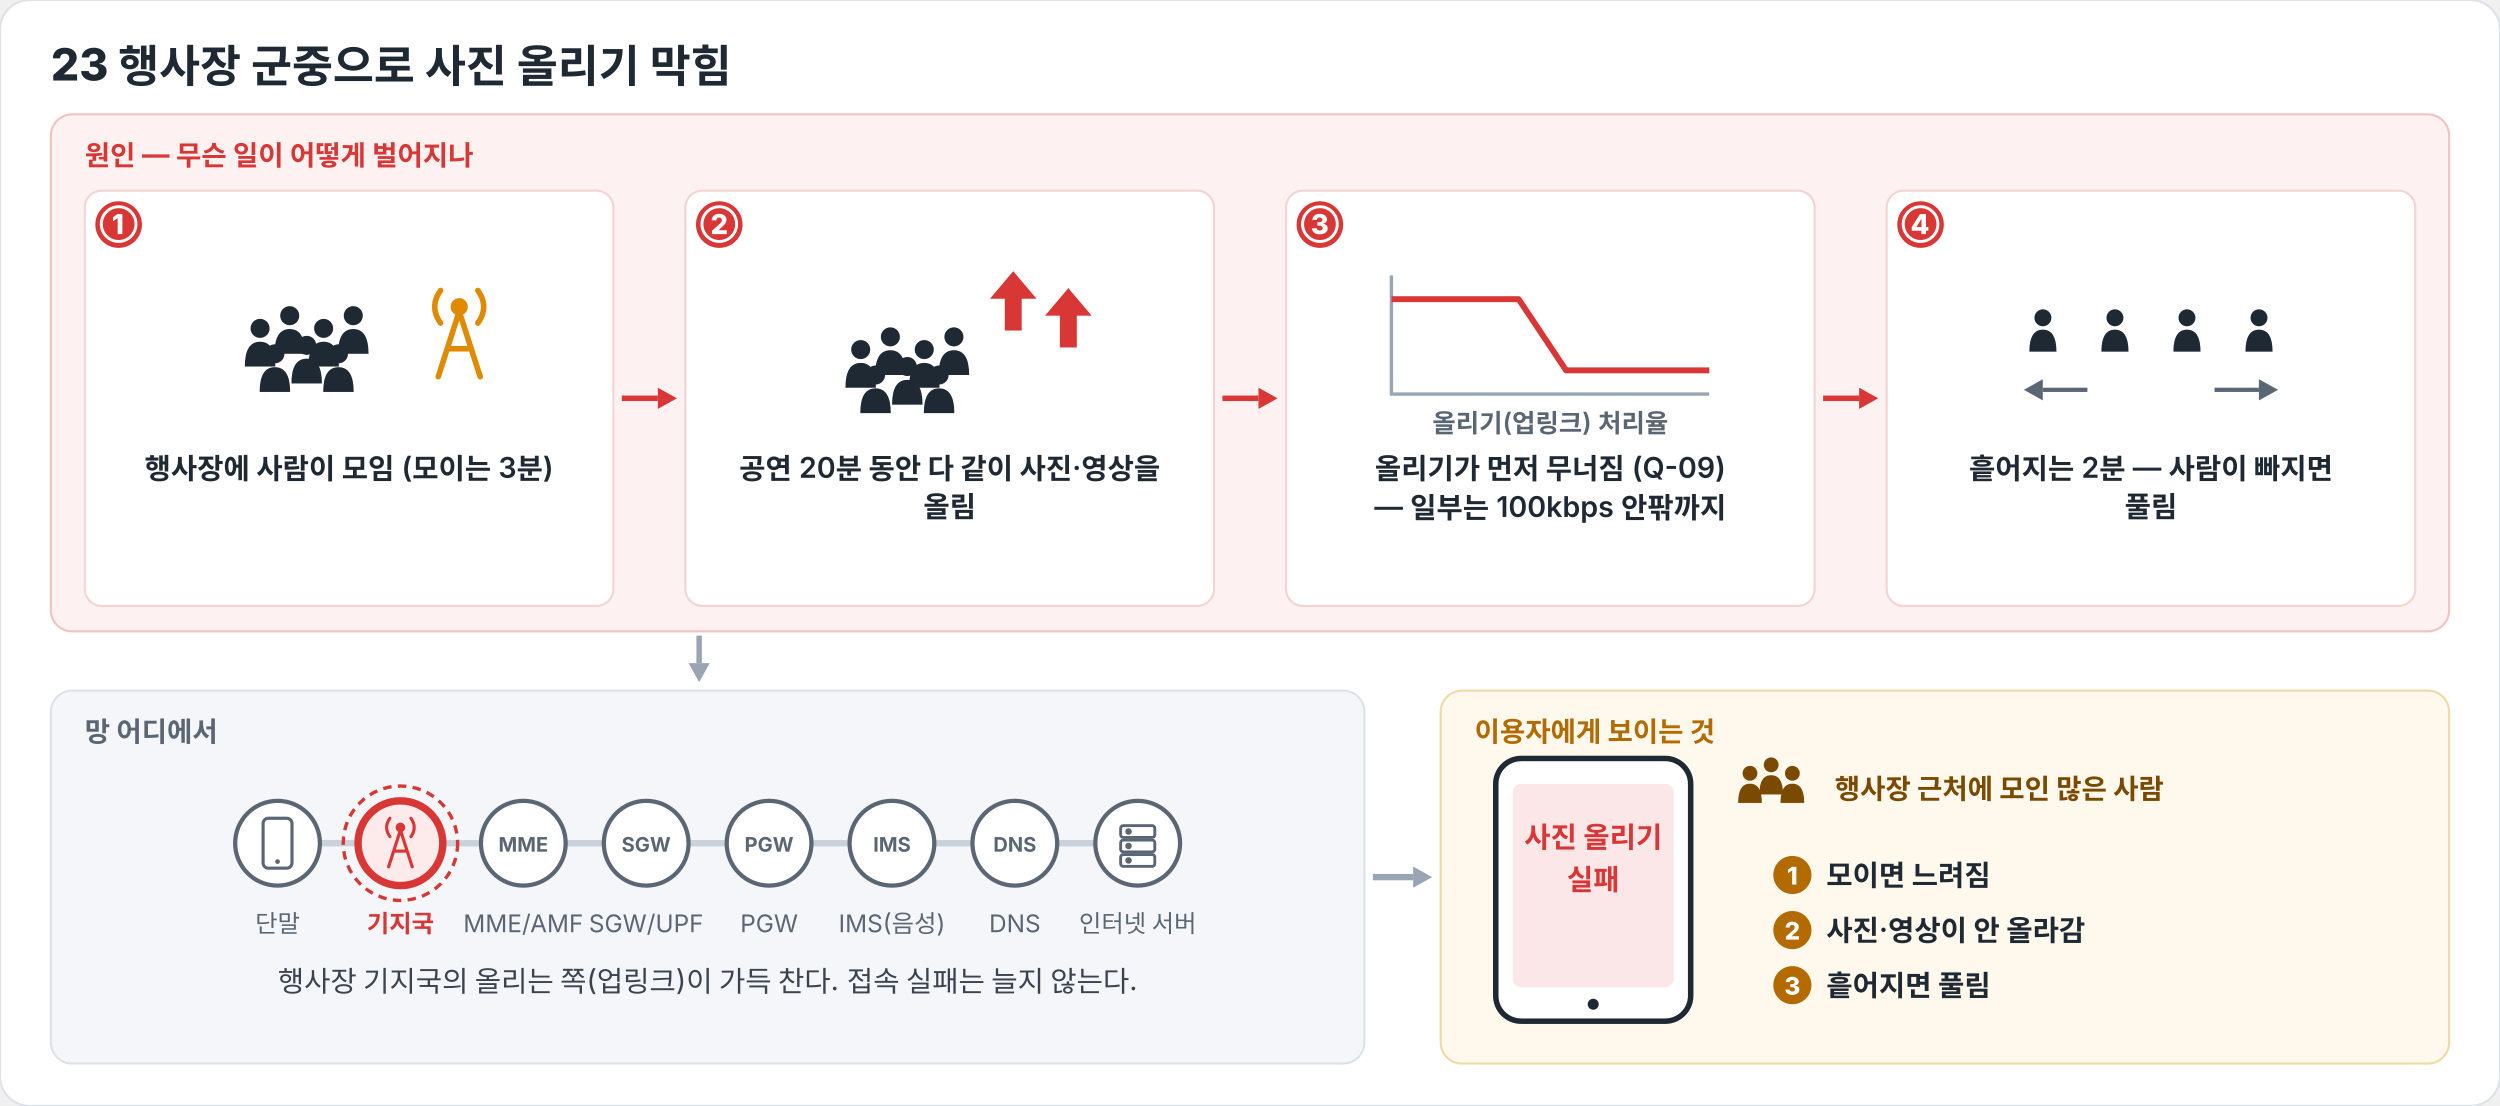
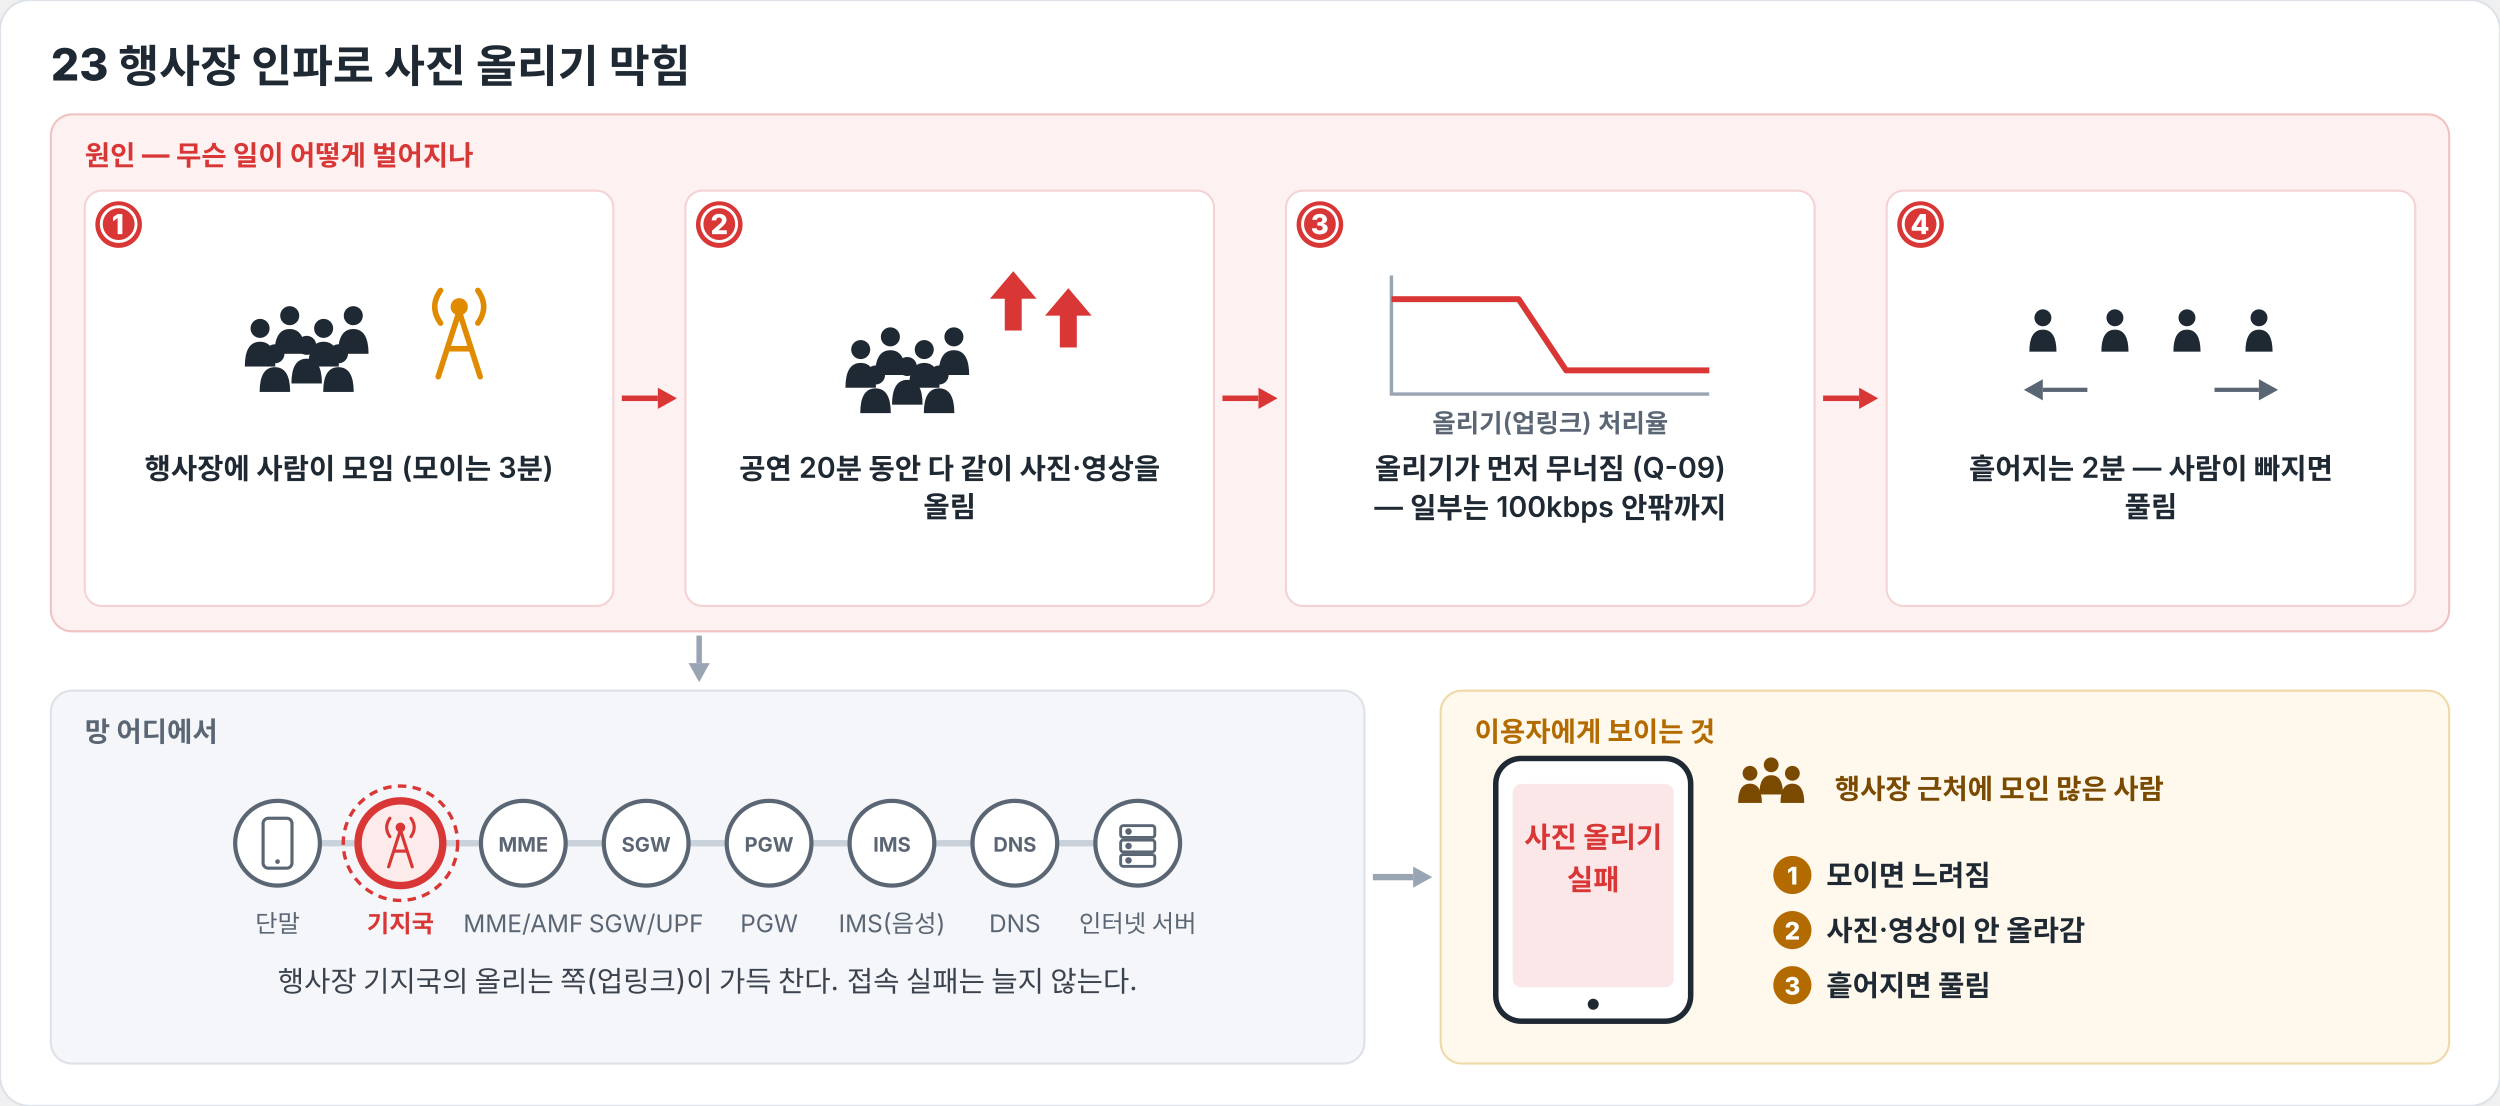
<svg xmlns="http://www.w3.org/2000/svg" viewBox="0 0 1180 522" width="1180" height="522" font-family="-apple-system,'Apple SD Gothic Neo','Hiragino Sans',sans-serif">
  <rect width="1180" height="522" rx="14" fill="#fff" stroke="#dde2e8" />
-   <text x="24" y="38" font-size="21" font-weight="800" fill="#1f2933">23  행사장 군중으로 사진 올리기 막힘</text>
+   <text x="24" y="38" font-size="21" font-weight="800" fill="#1f2933">23  행사장 인파로 사진 올리기 막힘</text>
  <rect x="24" y="54" width="1132" height="244" rx="10" fill="#fdf1f1" stroke="#f1c2c2" />
  <text x="40" y="78" font-size="13" font-weight="700" fill="#d93636">원인 — 무슨 일이 어떻게 벌어지나</text>
  <rect x="40.0" y="90" width="249.5" height="196" rx="8" fill="#fff" stroke="#f3d3d3" />
  <circle cx="56.0" cy="106" r="11" fill="#d93636" />
  <text x="56.0" y="110.5" font-size="13" fill="#fff" font-weight="800" text-anchor="middle">①</text>
  <g transform="translate(122.75,164) scale(0.9)" fill="#1f2933">
    <circle cx="0" cy="-10" r="5" />
    <path d="M-8,10 Q-8,-3 0,-3 Q8,-3 8,10 Z" />
  </g>
  <g transform="translate(136.75,158) scale(0.9)" fill="#1f2933">
    <circle cx="0" cy="-10" r="5" />
    <path d="M-8,10 Q-8,-3 0,-3 Q8,-3 8,10 Z" />
  </g>
  <g transform="translate(152.75,164) scale(0.9)" fill="#1f2933">
    <circle cx="0" cy="-10" r="5" />
    <path d="M-8,10 Q-8,-3 0,-3 Q8,-3 8,10 Z" />
  </g>
  <g transform="translate(166.75,158) scale(0.9)" fill="#1f2933">
    <circle cx="0" cy="-10" r="5" />
    <path d="M-8,10 Q-8,-3 0,-3 Q8,-3 8,10 Z" />
  </g>
  <g transform="translate(129.75,176) scale(0.9)" fill="#1f2933">
    <circle cx="0" cy="-10" r="5" />
    <path d="M-8,10 Q-8,-3 0,-3 Q8,-3 8,10 Z" />
  </g>
  <g transform="translate(144.75,172) scale(0.9)" fill="#1f2933">
    <circle cx="0" cy="-10" r="5" />
    <path d="M-8,10 Q-8,-3 0,-3 Q8,-3 8,10 Z" />
  </g>
  <g transform="translate(159.75,176) scale(0.9)" fill="#1f2933">
    <circle cx="0" cy="-10" r="5" />
    <path d="M-8,10 Q-8,-3 0,-3 Q8,-3 8,10 Z" />
  </g>
  <g transform="translate(216.75,158) scale(1.1)" stroke="#e08a00" stroke-width="2.4" fill="none" stroke-linecap="round">
    <path d="M-9,18 L0,-10 L9,18 M-5,6 L5,6" />
    <circle cx="0" cy="-12" r="2.5" fill="#e08a00" />
    <path d="M-8,-19 Q-13,-12 -8,-5 M8,-19 Q13,-12 8,-5" />
  </g>
  <text x="164.75" y="226" font-size="13.5" fill="#1f2933" font-weight="600" text-anchor="middle">행사장에 사람이 모임 (모이는 3분)</text>
  <line x1="293.5" y1="188" x2="310.5" y2="188.0" stroke="#d93636" stroke-width="2.6" />
  <polygon points="319.5,188 310.5,183.0 310.5,193.0" fill="#d93636" />
  <rect x="323.5" y="90" width="249.5" height="196" rx="8" fill="#fff" stroke="#f3d3d3" />
  <circle cx="339.5" cy="106" r="11" fill="#d93636" />
  <text x="339.5" y="110.5" font-size="13" fill="#fff" font-weight="800" text-anchor="middle">②</text>
  <g transform="translate(406.25,174) scale(0.9)" fill="#1f2933">
    <circle cx="0" cy="-10" r="5" />
    <path d="M-8,10 Q-8,-3 0,-3 Q8,-3 8,10 Z" />
  </g>
  <g transform="translate(420.25,168) scale(0.9)" fill="#1f2933">
    <circle cx="0" cy="-10" r="5" />
    <path d="M-8,10 Q-8,-3 0,-3 Q8,-3 8,10 Z" />
  </g>
  <g transform="translate(436.25,174) scale(0.9)" fill="#1f2933">
    <circle cx="0" cy="-10" r="5" />
    <path d="M-8,10 Q-8,-3 0,-3 Q8,-3 8,10 Z" />
  </g>
  <g transform="translate(450.25,168) scale(0.9)" fill="#1f2933">
    <circle cx="0" cy="-10" r="5" />
    <path d="M-8,10 Q-8,-3 0,-3 Q8,-3 8,10 Z" />
  </g>
  <g transform="translate(413.25,186) scale(0.9)" fill="#1f2933">
    <circle cx="0" cy="-10" r="5" />
    <path d="M-8,10 Q-8,-3 0,-3 Q8,-3 8,10 Z" />
  </g>
  <g transform="translate(428.25,182) scale(0.9)" fill="#1f2933">
    <circle cx="0" cy="-10" r="5" />
    <path d="M-8,10 Q-8,-3 0,-3 Q8,-3 8,10 Z" />
  </g>
  <g transform="translate(443.25,186) scale(0.9)" fill="#1f2933">
    <circle cx="0" cy="-10" r="5" />
    <path d="M-8,10 Q-8,-3 0,-3 Q8,-3 8,10 Z" />
  </g>
  <g transform="translate(478.25,144)" fill="#d93636">
    <polygon points="0,-16 -11,-3 -4,-3 -4,12 4,12 4,-3 11,-3" />
  </g>
  <g transform="translate(504.25,152)" fill="#d93636">
    <polygon points="0,-16 -11,-3 -4,-3 -4,12 4,12 4,-3 11,-3" />
  </g>
  <text x="448.25" y="226" font-size="13.5" fill="#1f2933" font-weight="600" text-anchor="middle">공연 20분 동안 다 같이 사진·영상을</text>
  <text x="448.25" y="244" font-size="13.5" fill="#1f2933" font-weight="600" text-anchor="middle">올림</text>
  <line x1="577.0" y1="188" x2="594.0" y2="188.0" stroke="#d93636" stroke-width="2.6" />
  <polygon points="603.0,188 594.0,183.0 594.0,193.0" fill="#d93636" />
  <rect x="607.0" y="90" width="249.5" height="196" rx="8" fill="#fff" stroke="#f3d3d3" />
  <circle cx="623.0" cy="106" r="11" fill="#d93636" />
  <text x="623.0" y="110.5" font-size="13" fill="#fff" font-weight="800" text-anchor="middle">③</text>
  <path d="M656.75,130.0 L656.75,186.0 L806.75,186.0" fill="none" stroke="#9aa5b4" stroke-width="1.6" />
  <path d="M656.8,141.2 L716.8,141.2 L739.2,174.8 L806.8,174.8" fill="none" stroke="#d93636" stroke-width="2.8" stroke-linejoin="round" />
  <text x="731.75" y="204" font-size="12" fill="#5b6675" font-weight="600" text-anchor="middle">올리기(업링크) 처리율</text>
  <text x="731.75" y="226" font-size="13.5" fill="#1f2933" font-weight="600" text-anchor="middle">올리기가 먼저 무너짐 (Q-09)</text>
  <text x="731.75" y="244" font-size="13.5" fill="#1f2933" font-weight="600" text-anchor="middle">— 일부는 100kbps 안팎까지</text>
  <line x1="860.5" y1="188" x2="877.5" y2="188.0" stroke="#d93636" stroke-width="2.6" />
  <polygon points="886.5,188 877.5,183.0 877.5,193.0" fill="#d93636" />
  <rect x="890.5" y="90" width="249.5" height="196" rx="8" fill="#fff" stroke="#f3d3d3" />
  <circle cx="906.5" cy="106" r="11" fill="#d93636" />
  <text x="906.5" y="110.5" font-size="13" fill="#fff" font-weight="800" text-anchor="middle">④</text>
  <g transform="translate(964.25,158) scale(0.8)" fill="#1f2933">
    <circle cx="0" cy="-10" r="5" />
    <path d="M-8,10 Q-8,-3 0,-3 Q8,-3 8,10 Z" />
  </g>
  <g transform="translate(998.25,158) scale(0.8)" fill="#1f2933">
    <circle cx="0" cy="-10" r="5" />
    <path d="M-8,10 Q-8,-3 0,-3 Q8,-3 8,10 Z" />
  </g>
  <g transform="translate(1032.25,158) scale(0.8)" fill="#1f2933">
    <circle cx="0" cy="-10" r="5" />
    <path d="M-8,10 Q-8,-3 0,-3 Q8,-3 8,10 Z" />
  </g>
  <g transform="translate(1066.25,158) scale(0.8)" fill="#1f2933">
    <circle cx="0" cy="-10" r="5" />
    <path d="M-8,10 Q-8,-3 0,-3 Q8,-3 8,10 Z" />
  </g>
  <line x1="985.25" y1="184" x2="964.2" y2="184.0" stroke="#5b6675" stroke-width="2" />
  <polygon points="955.25,184 964.2,189.0 964.2,179.0" fill="#5b6675" />
  <line x1="1045.25" y1="184" x2="1066.2" y2="184.0" stroke="#5b6675" stroke-width="2" />
  <polygon points="1075.25,184 1066.2,179.0 1066.2,189.0" fill="#5b6675" />
  <text x="1015.25" y="226" font-size="13.5" fill="#1f2933" font-weight="600" text-anchor="middle">흩어지는 2분 — 사람이 빠지면</text>
  <text x="1015.25" y="244" font-size="13.5" fill="#1f2933" font-weight="600" text-anchor="middle">풀림</text>
  <line x1="330" y1="300" x2="330.0" y2="313.0" stroke="#9aa5b4" stroke-width="2.6" />
  <polygon points="330,322 335.0,313.0 325.0,313.0" fill="#9aa5b4" />
  <rect x="24" y="326" width="620" height="176" rx="10" fill="#f4f6f9" stroke="#dde2e8" />
  <text x="40" y="350" font-size="13" font-weight="700" fill="#5b6675">망 어디에서</text>
  <line x1="131" y1="398" x2="537" y2="398" stroke="#c9d1db" stroke-width="3" />
  <circle cx="131" cy="398" r="20" fill="#fff" stroke="#5b6675" stroke-width="2" />
  <g transform="translate(131,398) scale(0.62)">
    <rect x="-11" y="-19" width="22" height="38" rx="4" fill="none" stroke="#5b6675" stroke-width="2.4" />
    <circle cx="0" cy="14" r="1.8" fill="#5b6675" />
  </g>
  <text x="131" y="440" text-anchor="middle" font-size="11.5" fill="#5b6675" font-weight="400">단말</text>
  <circle cx="189" cy="398" r="20" fill="#fdeaea" stroke="#d93636" stroke-width="3.5" />
  <g transform="translate(189,398) scale(0.62)" stroke="#d93636" stroke-width="2.4" fill="none" stroke-linecap="round">
    <path d="M-9,18 L0,-10 L9,18 M-5,6 L5,6" />
    <circle cx="0" cy="-12" r="2.5" fill="#d93636" />
    <path d="M-8,-19 Q-13,-12 -8,-5 M8,-19 Q13,-12 8,-5" />
  </g>
  <text x="189" y="440" text-anchor="middle" font-size="11.5" fill="#d93636" font-weight="700">기지국</text>
  <circle cx="189" cy="398" r="27" fill="none" stroke="#d93636" stroke-width="1.6" stroke-dasharray="4 3" />
  <circle cx="247" cy="398" r="20" fill="#fff" stroke="#5b6675" stroke-width="2" />
  <text x="247" y="402" text-anchor="middle" font-size="9.5" font-weight="700" fill="#5b6675">MME</text>
  <text x="247" y="440" text-anchor="middle" font-size="11.5" fill="#5b6675" font-weight="400">MME/AMF</text>
  <circle cx="305" cy="398" r="20" fill="#fff" stroke="#5b6675" stroke-width="2" />
  <text x="305" y="402" text-anchor="middle" font-size="9.5" font-weight="700" fill="#5b6675">SGW</text>
  <text x="305" y="440" text-anchor="middle" font-size="11.5" fill="#5b6675" font-weight="400">SGW/UPF</text>
  <circle cx="363" cy="398" r="20" fill="#fff" stroke="#5b6675" stroke-width="2" />
  <text x="363" y="402" text-anchor="middle" font-size="9.5" font-weight="700" fill="#5b6675">PGW</text>
  <text x="363" y="440" text-anchor="middle" font-size="11.5" fill="#5b6675" font-weight="400">PGW</text>
  <circle cx="421" cy="398" r="20" fill="#fff" stroke="#5b6675" stroke-width="2" />
  <text x="421" y="402" text-anchor="middle" font-size="9.5" font-weight="700" fill="#5b6675">IMS</text>
  <text x="421" y="440" text-anchor="middle" font-size="11.5" fill="#5b6675" font-weight="400">IMS(음성)</text>
  <circle cx="479" cy="398" r="20" fill="#fff" stroke="#5b6675" stroke-width="2" />
  <text x="479" y="402" text-anchor="middle" font-size="9.5" font-weight="700" fill="#5b6675">DNS</text>
  <text x="479" y="440" text-anchor="middle" font-size="11.5" fill="#5b6675" font-weight="400">DNS</text>
  <circle cx="537" cy="398" r="20" fill="#fff" stroke="#5b6675" stroke-width="2" />
  <g transform="translate(537,399) scale(.62)" fill="none" stroke="#5b6675" stroke-width="2.2">
    <rect x="-13" y="-15" width="26" height="9" rx="2" />
    <circle cx="-7" cy="-10.5" r="1.4" fill="#5b6675" />
    <rect x="-13" y="-4" width="26" height="9" rx="2" />
    <circle cx="-7" cy="0.5" r="1.4" fill="#5b6675" />
    <rect x="-13" y="7" width="26" height="9" rx="2" />
    <circle cx="-7" cy="11.5" r="1.4" fill="#5b6675" />
  </g>
  <text x="537" y="440" text-anchor="middle" font-size="11.5" fill="#5b6675" font-weight="400">인터넷 서버</text>
  <text x="334" y="468" font-size="13.5" fill="#3b434f" font-weight="400" text-anchor="middle">행사장 기지국의 올리는 쪽(업링크)이 가득 찬다. 접속 실패는 늘지 않는다.</text>
  <line x1="648" y1="414" x2="667.0" y2="414.0" stroke="#9aa5b4" stroke-width="3" />
  <polygon points="676,414 667.0,409.0 667.0,419.0" fill="#9aa5b4" />
  <rect x="680" y="326" width="476" height="176" rx="10" fill="#fff8ec" stroke="#f0d9a8" />
  <text x="696" y="350" font-size="13" font-weight="700" fill="#b36b00">이용자에게 보이는 것</text>
  <rect x="706" y="358" width="92" height="124" rx="12" fill="#fff" stroke="#1f2933" stroke-width="2.6" />
  <rect x="714" y="370" width="76" height="96" rx="4" fill="#d93636" opacity=".12" />
  <circle cx="752" cy="474" r="2.6" fill="#1f2933" />
  <text x="752" y="400" font-size="13.5" fill="#d93636" font-weight="800" text-anchor="middle">사진 올리기</text>
  <text x="752" y="420" font-size="13.5" fill="#d93636" font-weight="800" text-anchor="middle">실패</text>
  <g transform="translate(826,372) scale(0.7)" fill="#7a4a00">
    <circle cx="0" cy="-10" r="5" />
    <path d="M-8,10 Q-8,-3 0,-3 Q8,-3 8,10 Z" />
  </g>
  <g transform="translate(836,368) scale(0.7)" fill="#7a4a00">
    <circle cx="0" cy="-10" r="5" />
    <path d="M-8,10 Q-8,-3 0,-3 Q8,-3 8,10 Z" />
  </g>
  <g transform="translate(846,372) scale(0.7)" fill="#7a4a00">
    <circle cx="0" cy="-10" r="5" />
    <path d="M-8,10 Q-8,-3 0,-3 Q8,-3 8,10 Z" />
  </g>
  <text x="866" y="377" font-size="13" fill="#7a4a00" font-weight="700" text-anchor="start">행사장 근처에 모인 많은 사람</text>
  <circle cx="846" cy="413" r="9" fill="#b36b00" />
  <text x="846" y="417.5" font-size="11.5" fill="#fff" font-weight="800" text-anchor="middle">1</text>
  <text x="862" y="418" font-size="13.5" fill="#1f2933" font-weight="600" text-anchor="start">모이면 느려짐</text>
  <circle cx="846" cy="439" r="9" fill="#b36b00" />
  <text x="846" y="443.5" font-size="11.5" fill="#fff" font-weight="800" text-anchor="middle">2</text>
  <text x="862" y="444" font-size="13.5" fill="#1f2933" font-weight="600" text-anchor="start">사진·영상이 안 올라감</text>
  <circle cx="846" cy="465" r="9" fill="#b36b00" />
  <text x="846" y="469.5" font-size="11.5" fill="#fff" font-weight="800" text-anchor="middle">3</text>
  <text x="862" y="470" font-size="13.5" fill="#1f2933" font-weight="600" text-anchor="start">흩어지면 풀림</text>
</svg>
